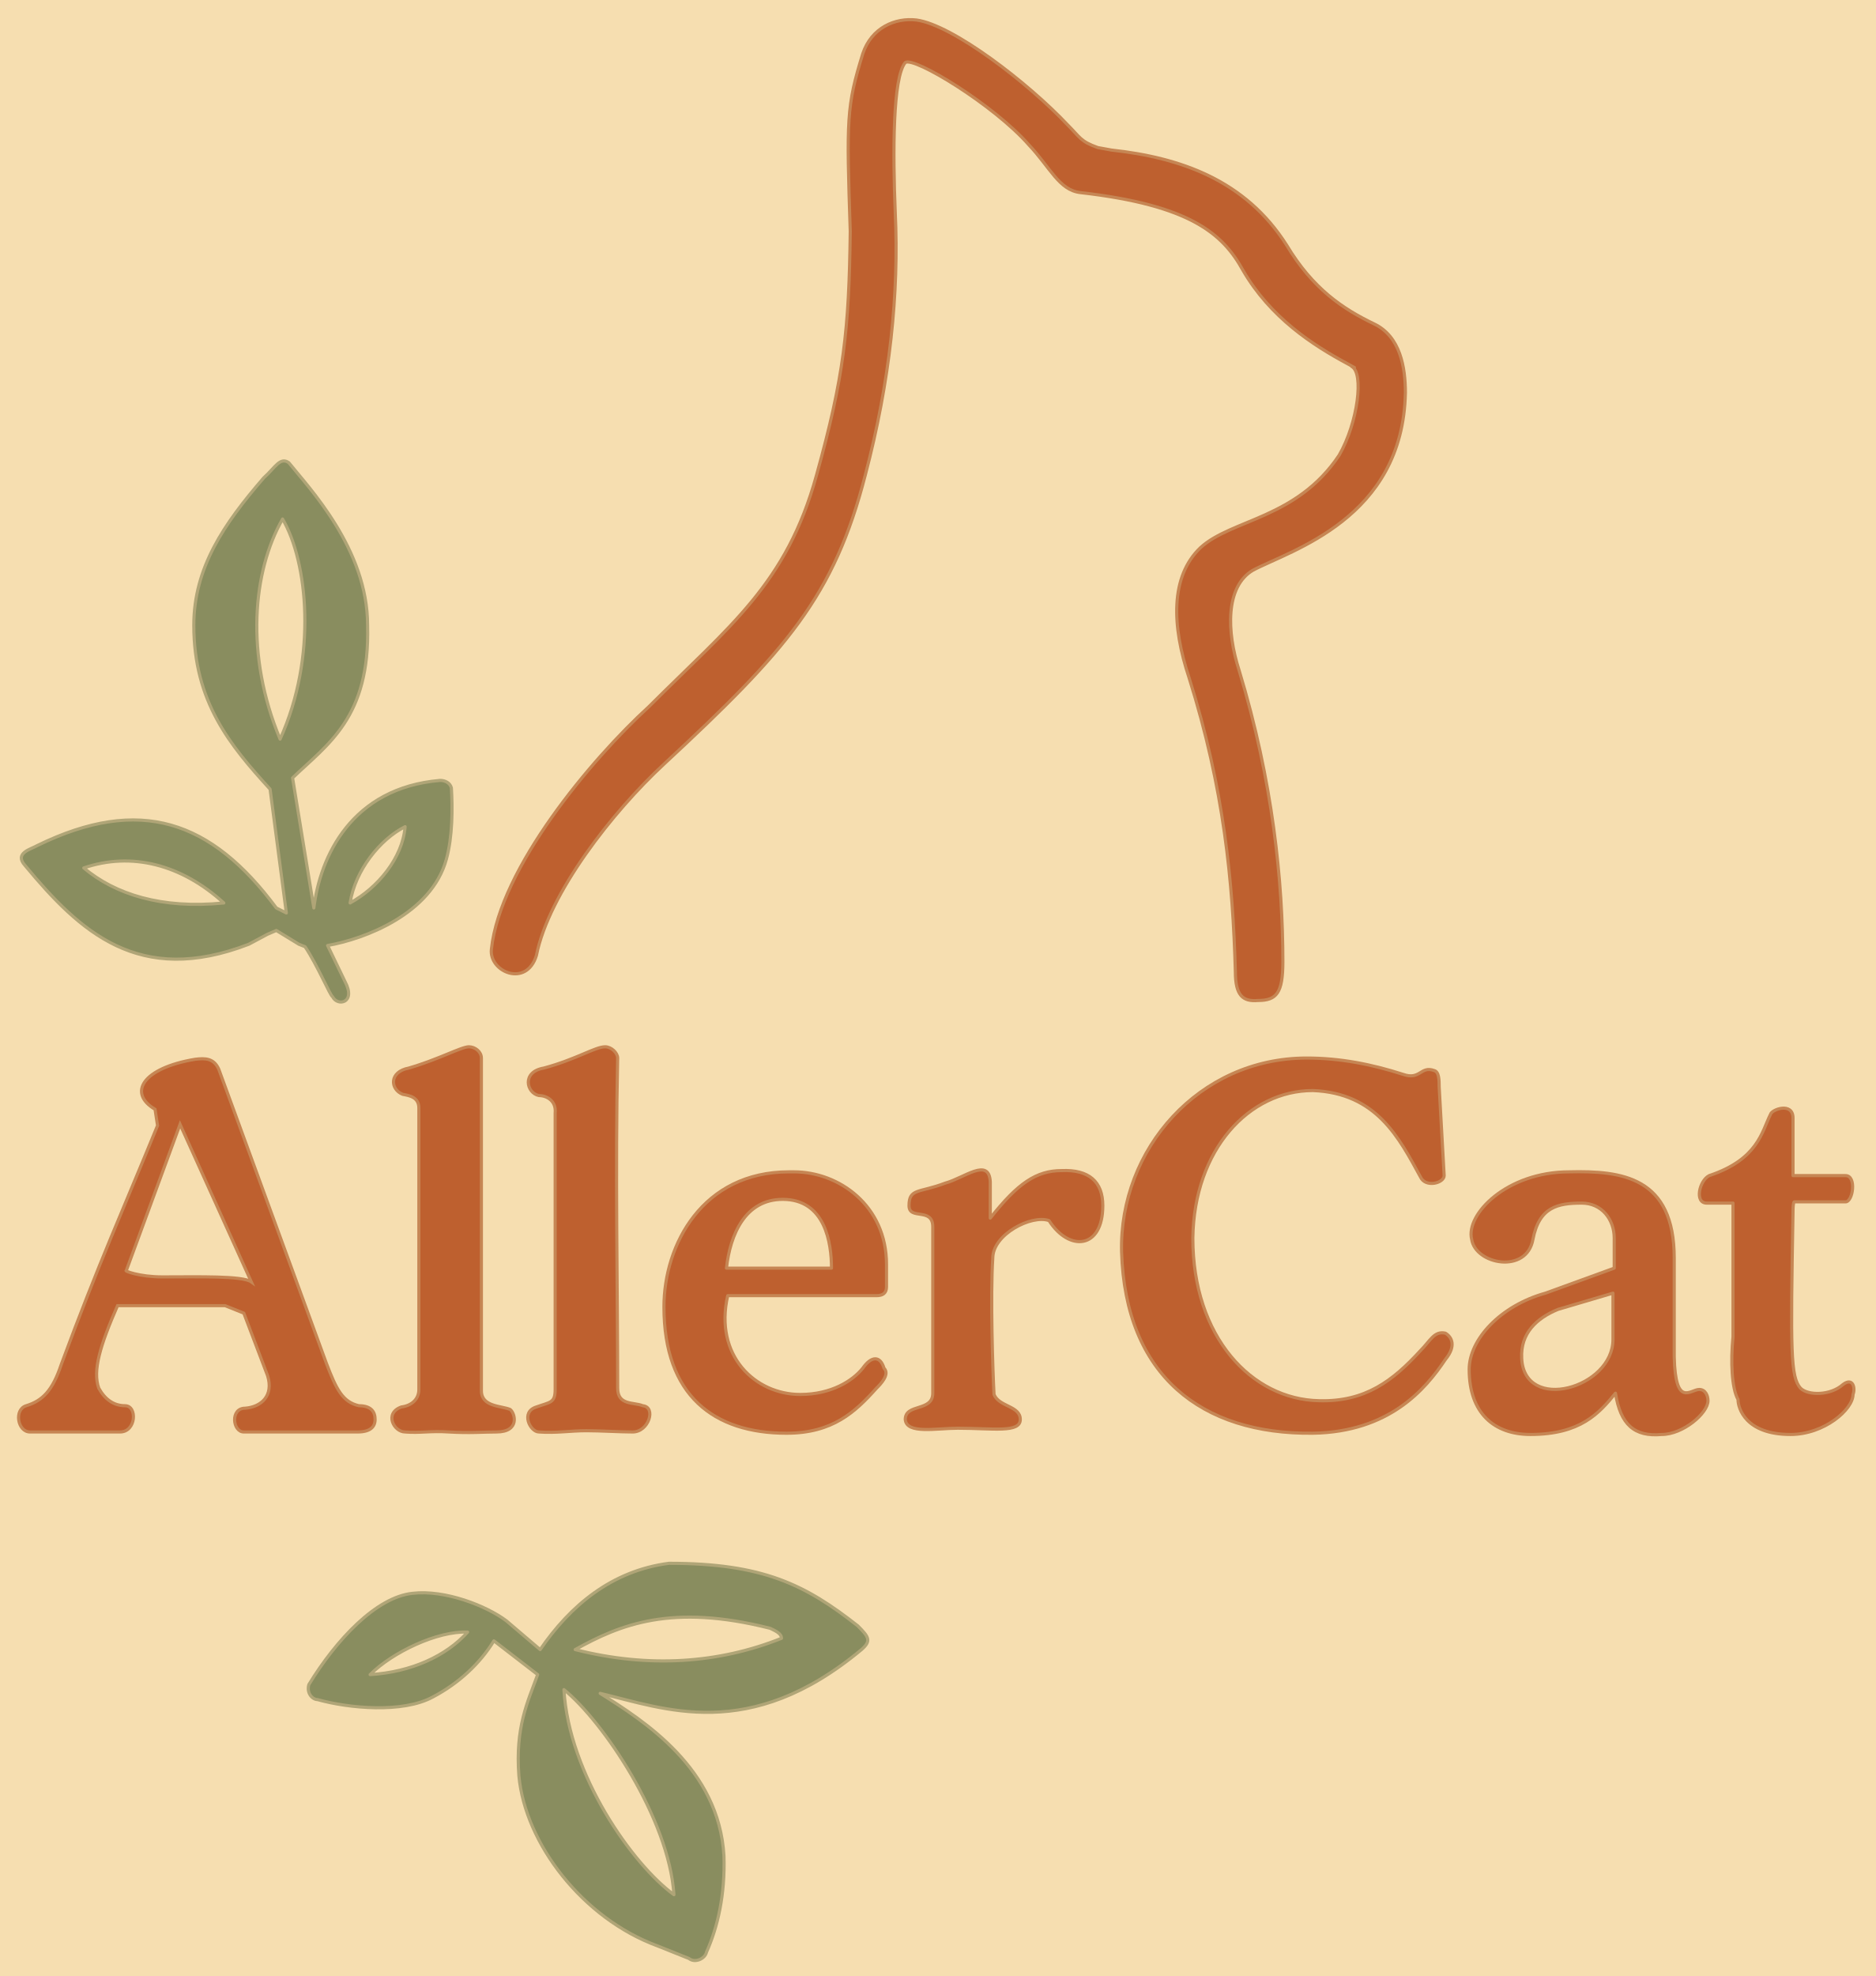
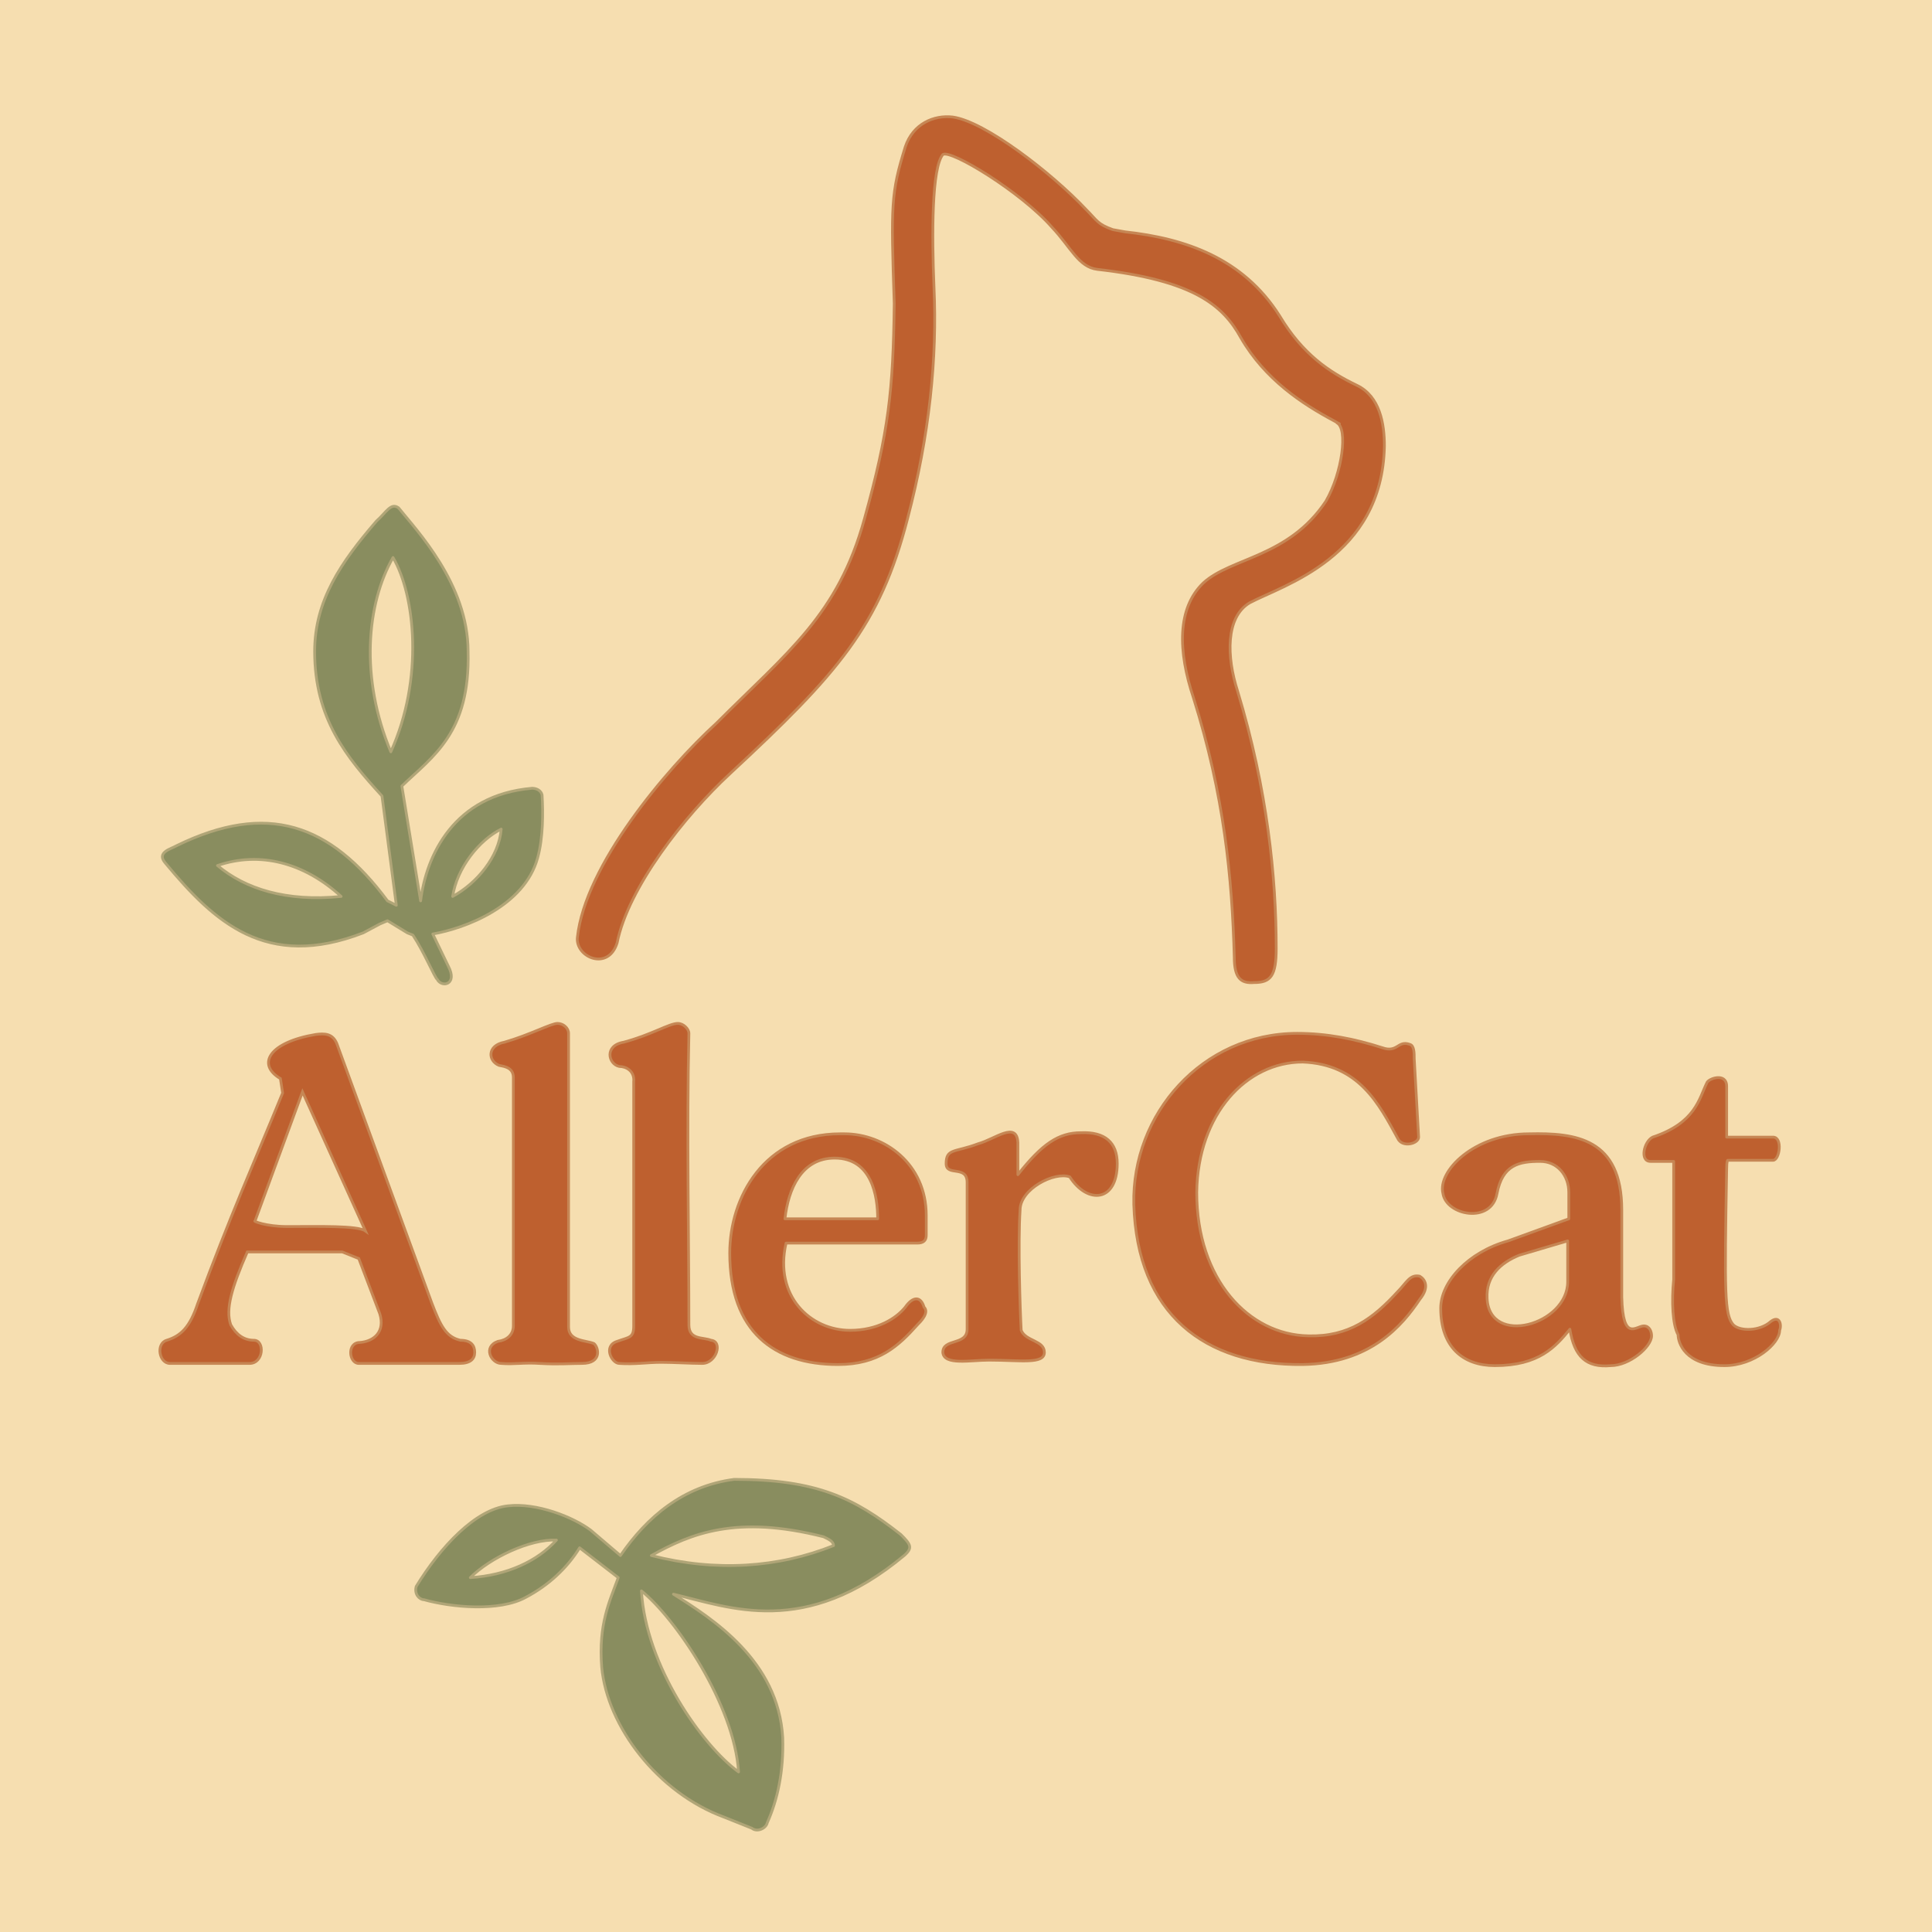
- <svg xmlns="http://www.w3.org/2000/svg" viewBox="0 0 150 158">
+ <svg xmlns="http://www.w3.org/2000/svg" viewBox="0 0 175 175">
  <style type="text/css">.cls-0 {fill:#F6DEB0;}
.cls-1 {fill:#BE602F;stroke:#C68654;stroke-width:0.25;stroke-linecap:round;stroke-linejoin:round;stroke-miterlimit:10;}
.cls-2 {fill:#898D5F;stroke:#B0A577;stroke-width:0.25;stroke-linecap:round;stroke-linejoin:round;stroke-miterlimit:10;}
.cls-3 {fill:#BE602F;stroke:#C68654;stroke-width:0.25;stroke-miterlimit:10;}
.cls-4 {fill:#BE602F;stroke:#C68654;stroke-width:0.25;stroke-linecap:round;stroke-linejoin:round;stroke-miterlimit:10;}</style>
-   <rect class="cls-0" width="150.3" height="158" />
-   <path class="cls-1" d="m87.8 11.8c-1.4-0.5-1.4-0.8-2.4-1.8-3.2-3.4-9.2-8-12.1-8.4-1.7-0.2-3.6 0.6-4.3 2.7-1.3 4.2-1.3 5.2-1 14.2-0.1 7.9-0.5 11.6-2.7 19.5-2.4 8.7-6.9 12-13.4 18.5-4.6 4.2-11.9 12.9-12.6 19.4-0.2 1.8 2.8 3.1 3.6 0.5 1-5 6.1-11.5 10.2-15.3 9.8-9.1 13.6-13.4 16.1-23.1 2-7.6 2.7-14.6 2.4-21-0.2-4.8-0.2-10.8 0.8-12 0.7-0.5 7.1 3.4 9.9 6.6 1.7 1.8 2.4 3.6 4.1 3.8 8.8 1 11.4 3.3 13 6.2 2.2 3.8 5.6 6 8.4 7.5 0.7 0.4 0.6 0.3 0.3 0.2 1 0.5 0.5 4.5-1 7.1-3.4 5.1-8.6 5.1-11.1 7.4-2.4 2.3-2.3 6.2-0.9 10.4 2.8 8.9 3.5 16.3 3.7 23.5 0 1.9 0.6 2.4 1.8 2.3 1.5 0 2-0.6 2-3.1 0-6.4-0.8-14.4-3.5-23.3-1-3.1-1.1-6.7 1.1-8 3-1.6 12-4.1 12.2-14.2 0-2-0.4-4.5-2.5-5.5-2.5-1.2-4.9-2.8-7-6.3-3.3-5.2-8.5-7-14-7.6l-1.1-0.2z" />
-   <path class="cls-2" d="m35.2 62.4c-7.1 0.6-9.6 6.1-10.1 10.2l-1.7-10.4c2.8-2.7 6.2-4.8 6-12.2 0-6.1-4.7-11-6.3-13-0.7-0.5-1.1 0.4-2 1.2-3.2 3.7-5.6 7.2-5.6 11.8 0 6.1 2.9 9.6 6.1 13.1l1.3 9.9-0.8-0.4c-5.2-7-10.9-9-19.1-5-0.5 0.3-1.9 0.6-1 1.6 4.4 5.3 9.1 9.7 17.9 6.3l1.5-0.8 0.7-0.3 1.8 1.1 0.5 0.2c1 1.5 2 3.9 2.2 4 0.4 0.8 1.9 0.5 1-1.2l-1.4-2.9c2.9-0.5 8.3-2.5 9.5-6.9 0.5-1.8 0.5-4.1 0.4-5.7-0.1-0.4-0.5-0.6-0.9-0.6zm-12.6-20.9c2 3.4 2.8 11-0.2 17.6-2.8-6.7-2.2-13.4 0.2-17.6zm-15.9 27.9c3.8-1.3 7.8-0.3 11.2 2.8-5 0.5-8.7-0.7-11.2-2.8zm21.3 2.8c0.4-2.6 2.4-5.1 4.4-6.1-0.2 2.5-2.2 4.9-4.4 6.1z" />
-   <path class="cls-2" d="m53.5 125c-4.6 0.6-7.9 3.4-10.3 6.9l-2.7-2.3c-1.6-1.2-4.9-2.5-7.5-2.2-2.9 0.3-6.1 3.7-8.3 7.3-0.2 0.7 0.3 1.2 0.7 1.2 2.5 0.7 6.8 1.1 9.2-0.2 2.1-1.1 3.8-2.7 4.9-4.5l3.5 2.7c-0.8 2.2-1.8 4.2-1.5 8.1 0.5 5.4 5.1 11.4 11.1 13.6l2.5 1c0.5 0.4 1.3 0 1.4-0.5 0.9-2 1.5-4.6 1.4-7.7-0.4-7-6.4-10.8-9.9-13 5.1 1.2 11.9 4 20.9-3.5 0.8-0.7 0.6-1-0.3-1.9-4.2-3.3-7.6-5-15.1-5zm-23.9 8.9c1.8-1.8 5.4-3.5 7.8-3.4-1.7 1.9-4.5 3.2-7.8 3.4zm24.3 17.6c-3.3-2.4-8.4-9.6-8.8-16.4 3.1 2.5 8.4 10.3 8.8 16.4zm-7.9-19.6c3.6-2 7.7-3.7 15.6-1.7 0.4 0.2 0.9 0.4 0.9 0.8-5 2-10.6 2.4-16.5 0.9z" />
-   <path class="cls-3" d="m30 113.5c0 0.6-0.4 1-1.4 1h-9.1c-0.9 0-1.1-1.9 0.1-1.9 1.3-0.1 2.3-1 1.8-2.6l-1.9-5-1.5-0.6h-8.6c-1.4 3.2-2 5.2-1.5 6.6 0.5 0.9 1.2 1.4 2.1 1.4 1 0 0.9 2.1-0.4 2.1h-7.2c-1 0-1.3-1.8-0.3-2.1 1.3-0.4 2.1-1.2 2.8-3.3 3-8.1 5-12.5 7.7-19.1l-0.2-1.3c-2.2-1.3-1-3.3 3.2-4 0.8-0.1 1.5-0.1 1.9 0.8l8.6 23.5c0.8 2.1 1.3 3.1 2.6 3.4 1 0 1.3 0.5 1.3 1.1zm-9.9-11-5.7-12.6-4.3 11.7c-0.2 0 1 0.5 2.9 0.5 2.9 0 6.4-0.1 7.1 0.4z" />
-   <path class="cls-4" d="m40.8 112.7c0.4 0.3 0.8 1.8-1.1 1.8-1.1 0-2.1 0.1-3.8 0-1.5-0.1-2.3 0.1-3.5 0-0.9 0-1.7-1.5-0.3-2 0.8-0.1 1.4-0.6 1.4-1.4v-22.5c0-0.9-0.8-1-1.3-1.1-1-0.4-1.1-1.8 0.5-2.1 2.4-0.7 4.2-1.7 4.8-1.7 0.5 0 1 0.4 1 0.9v26.6c0 1.3 1.6 1.2 2.3 1.5z" />
-   <path class="cls-4" d="m51.4 112.4c1.1 0.1 0.5 2.1-0.8 2.1-1 0-2.6-0.1-3.7-0.1-1.3 0-2.4 0.2-3.8 0.1-0.7 0-1.5-1.6-0.2-2 1.1-0.4 1.5-0.3 1.5-1.4v-22.1c0.1-1-0.7-1.4-1.3-1.4-1-0.2-1.4-1.9 0.4-2.2 2.6-0.7 4.1-1.7 4.9-1.7 0.5 0 1 0.5 1 0.9-0.2 8.9 0 18.5 0 26.4 0 1.4 1.3 1.1 2 1.4z" />
-   <path class="cls-4" d="m63.5 93.7c3.6 0 7.4 2.7 7.4 7.4v1.8c0 0.5-0.3 0.7-0.8 0.7h-11.9c-1.1 4.8 2.2 7.9 5.8 7.9 2.5 0 4.2-1.1 5-2.1 0.7-1 1.4-1 1.7 0 0.5 0.5-0.3 1.3-0.6 1.6-1.7 1.9-3.5 3.6-7.2 3.6-5.8 0-9.8-3-9.8-10.1 0-5 3.1-10.8 10-10.8h0.4zm3 7.7c0-2-0.5-5.5-3.9-5.5-3 0-4.2 2.8-4.5 5.5h8.4z" />
-   <path class="cls-4" d="m88.2 96.4c0 3.5-2.7 3.7-4.3 1.2-1.4-0.5-4.5 1.1-4.5 3-0.2 3 0 9.1 0.1 10.9 0.4 1 2.1 0.9 2.1 2s-2.2 0.7-5 0.7c-1.7 0-4.1 0.5-4.2-0.7 0-1.3 2.2-0.6 2.2-2.1v-13.3c0-1.6-1.9-0.5-1.9-1.7 0-1.4 0.8-1 2.9-1.8 1.5-0.4 3.5-2.1 3.6-0.1v2.9c2.2-2.8 3.7-3.8 5.7-3.8 2.2-0.1 3.3 0.9 3.3 2.8z" />
-   <path class="cls-4" d="m115.6 106.6c0.5 0.3 0.9 1 0 2.1-1.6 2.4-4.5 5.8-10.6 5.9-8.9 0.1-15-4.6-15.3-14.5-0.2-8.2 6.2-15.5 14.8-15.5 2.7 0 5.2 0.5 7.7 1.3 1.4 0.5 1.4-0.7 2.5-0.3 0.4 0.1 0.4 0.8 0.4 1.3l0.4 7.1c0 0.6-1.5 1-1.9 0.1-1.7-3.1-3.5-6.7-8.6-6.9-5.1 0-9.5 4.7-9.6 11.8 0 7.9 4.7 12.9 10.1 13 3.7 0.1 5.9-1.6 8.1-4 0.8-0.8 1.1-1.6 2-1.4z" />
-   <path class="cls-4" d="m136.6 112c0 1-2 2.7-3.7 2.7-2.2 0.2-3.3-0.8-3.7-3.3-1.3 1.6-2.8 3.3-6.8 3.3-2.9 0-4.9-1.7-4.9-5.2 0-2.4 2.5-5.1 6.1-6.1l5.5-2v-2.4c0-1.5-1-2.8-2.6-2.8-1.9 0-3.4 0.3-3.9 2.9-0.5 2.8-4.6 2-4.9 0-0.5-2 2.8-5.4 7.8-5.4 4.2-0.1 8.4 0.4 8.4 6.9v7.9c0.1 4.1 1.3 2.6 2 2.6 0.5 0 0.7 0.5 0.7 0.9zm-7.6-4.9v-3.7l-4.4 1.3c-1.7 0.7-3 1.9-2.9 3.9 0.2 4.4 7.3 2.4 7.3-1.5z" />
-   <path class="cls-4" d="m148.2 111.5c0 1.2-2.3 3.2-5 3.2-3.6 0-4.2-2.1-4.2-2.8-0.5-0.9-0.6-3-0.4-5v-10.7h-2.1c-1 0-0.6-1.8 0.2-2.2 3.9-1.3 4.2-3.5 4.9-4.9 0.1-0.4 1.8-1 1.8 0.3v4.6h4.2c0.9 0 0.6 2.1 0 2.1h-4.1s-0.1 0-0.1 0.8c-0.2 11.2-0.2 13.2 0.6 14.1 0.6 0.6 2.4 0.6 3.4-0.3 0.8-0.6 1 0.3 0.8 0.8z" />
+   <rect class="cls-0" width="175" height="175" />
+   <g transform="translate(13, 9)">
+     <path class="cls-1" d="m87.8 11.8c-1.4-0.5-1.4-0.8-2.4-1.8-3.2-3.4-9.2-8-12.1-8.4-1.7-0.2-3.6 0.6-4.3 2.7-1.3 4.2-1.3 5.2-1 14.2-0.1 7.9-0.5 11.6-2.7 19.5-2.4 8.7-6.9 12-13.4 18.5-4.6 4.2-11.9 12.9-12.6 19.4-0.2 1.8 2.8 3.1 3.6 0.5 1-5 6.1-11.5 10.2-15.3 9.8-9.1 13.6-13.4 16.1-23.1 2-7.6 2.7-14.6 2.4-21-0.2-4.8-0.2-10.8 0.8-12 0.7-0.5 7.1 3.4 9.9 6.6 1.7 1.8 2.4 3.6 4.1 3.8 8.8 1 11.4 3.3 13 6.2 2.2 3.8 5.6 6 8.4 7.5 0.7 0.4 0.6 0.3 0.3 0.2 1 0.5 0.5 4.5-1 7.1-3.4 5.1-8.6 5.1-11.1 7.4-2.4 2.3-2.3 6.2-0.9 10.4 2.8 8.9 3.5 16.3 3.7 23.5 0 1.9 0.6 2.4 1.8 2.3 1.5 0 2-0.6 2-3.1 0-6.4-0.8-14.4-3.5-23.3-1-3.1-1.1-6.7 1.1-8 3-1.6 12-4.1 12.2-14.2 0-2-0.4-4.5-2.5-5.5-2.5-1.2-4.9-2.8-7-6.3-3.3-5.2-8.5-7-14-7.6l-1.1-0.2z" />
+     <path class="cls-2" d="m35.2 62.4c-7.1 0.6-9.6 6.1-10.1 10.2l-1.7-10.4c2.8-2.7 6.2-4.8 6-12.2 0-6.1-4.7-11-6.3-13-0.7-0.5-1.1 0.4-2 1.2-3.2 3.7-5.6 7.2-5.6 11.8 0 6.1 2.9 9.6 6.1 13.1l1.3 9.9-0.8-0.4c-5.2-7-10.9-9-19.1-5-0.5 0.3-1.9 0.6-1 1.6 4.4 5.3 9.1 9.7 17.9 6.3l1.5-0.8 0.7-0.3 1.8 1.1 0.5 0.2c1 1.5 2 3.9 2.2 4 0.4 0.8 1.9 0.5 1-1.2l-1.4-2.9c2.9-0.5 8.3-2.5 9.5-6.9 0.5-1.8 0.5-4.1 0.4-5.7-0.1-0.4-0.5-0.6-0.9-0.6zm-12.6-20.9c2 3.4 2.8 11-0.2 17.6-2.8-6.7-2.2-13.4 0.2-17.6zm-15.9 27.9c3.8-1.3 7.8-0.3 11.2 2.8-5 0.5-8.7-0.7-11.2-2.8zm21.3 2.8c0.4-2.6 2.4-5.1 4.4-6.1-0.2 2.5-2.2 4.9-4.4 6.1z" />
+     <path class="cls-2" d="m53.5 125c-4.6 0.6-7.9 3.4-10.3 6.9l-2.7-2.3c-1.6-1.2-4.9-2.5-7.5-2.2-2.9 0.3-6.1 3.7-8.3 7.3-0.2 0.7 0.3 1.2 0.7 1.2 2.5 0.7 6.8 1.1 9.2-0.2 2.1-1.1 3.8-2.7 4.9-4.5l3.5 2.7c-0.8 2.2-1.8 4.2-1.5 8.1 0.5 5.4 5.1 11.4 11.1 13.6l2.5 1c0.5 0.4 1.3 0 1.4-0.5 0.9-2 1.5-4.6 1.4-7.7-0.4-7-6.4-10.8-9.9-13 5.1 1.2 11.9 4 20.9-3.5 0.8-0.7 0.6-1-0.3-1.9-4.2-3.3-7.6-5-15.1-5zm-23.9 8.9c1.8-1.8 5.4-3.5 7.8-3.4-1.7 1.9-4.5 3.2-7.8 3.4zm24.3 17.6c-3.3-2.4-8.4-9.6-8.8-16.4 3.1 2.5 8.4 10.3 8.8 16.4zm-7.9-19.6c3.6-2 7.7-3.7 15.6-1.7 0.4 0.2 0.9 0.4 0.9 0.8-5 2-10.6 2.4-16.5 0.9z" />
+     <path class="cls-3" d="m30 113.5c0 0.6-0.4 1-1.4 1h-9.1c-0.9 0-1.1-1.9 0.1-1.9 1.3-0.1 2.3-1 1.8-2.6l-1.9-5-1.5-0.6h-8.6c-1.4 3.2-2 5.2-1.5 6.6 0.5 0.9 1.2 1.4 2.1 1.4 1 0 0.9 2.1-0.4 2.1h-7.2c-1 0-1.3-1.8-0.3-2.1 1.3-0.4 2.1-1.2 2.8-3.3 3-8.1 5-12.5 7.7-19.1l-0.2-1.3c-2.2-1.3-1-3.3 3.2-4 0.8-0.1 1.5-0.1 1.9 0.8l8.6 23.5c0.8 2.1 1.3 3.1 2.6 3.4 1 0 1.3 0.5 1.3 1.1zm-9.9-11-5.7-12.6-4.3 11.7c-0.2 0 1 0.5 2.9 0.5 2.9 0 6.4-0.1 7.1 0.4z" />
+     <path class="cls-4" d="m40.8 112.7c0.4 0.3 0.8 1.8-1.1 1.8-1.1 0-2.1 0.1-3.8 0-1.5-0.1-2.3 0.1-3.5 0-0.9 0-1.7-1.5-0.3-2 0.8-0.1 1.4-0.6 1.4-1.4v-22.5c0-0.9-0.8-1-1.3-1.1-1-0.4-1.1-1.8 0.5-2.1 2.4-0.7 4.2-1.7 4.8-1.7 0.5 0 1 0.4 1 0.9v26.6c0 1.3 1.6 1.2 2.3 1.5z" />
+     <path class="cls-4" d="m51.4 112.4c1.1 0.1 0.5 2.1-0.8 2.1-1 0-2.6-0.1-3.7-0.1-1.3 0-2.4 0.2-3.8 0.1-0.7 0-1.5-1.6-0.2-2 1.1-0.4 1.5-0.3 1.5-1.4v-22.1c0.1-1-0.7-1.4-1.3-1.4-1-0.2-1.4-1.9 0.4-2.2 2.6-0.7 4.1-1.7 4.9-1.7 0.5 0 1 0.5 1 0.9-0.2 8.9 0 18.5 0 26.4 0 1.4 1.3 1.1 2 1.4z" />
+     <path class="cls-4" d="m63.5 93.7c3.6 0 7.4 2.7 7.4 7.4v1.8c0 0.5-0.3 0.7-0.8 0.7h-11.9c-1.1 4.8 2.2 7.9 5.8 7.9 2.5 0 4.2-1.1 5-2.1 0.7-1 1.4-1 1.7 0 0.5 0.5-0.3 1.3-0.6 1.6-1.7 1.9-3.5 3.6-7.2 3.6-5.8 0-9.8-3-9.8-10.1 0-5 3.1-10.8 10-10.8h0.4zm3 7.7c0-2-0.5-5.5-3.9-5.5-3 0-4.2 2.8-4.5 5.5h8.4z" />
+     <path class="cls-4" d="m88.2 96.4c0 3.5-2.7 3.7-4.3 1.2-1.4-0.5-4.5 1.1-4.5 3-0.2 3 0 9.1 0.1 10.9 0.4 1 2.1 0.9 2.1 2s-2.2 0.7-5 0.7c-1.7 0-4.1 0.5-4.2-0.7 0-1.3 2.2-0.6 2.2-2.1v-13.3c0-1.6-1.9-0.5-1.9-1.7 0-1.4 0.8-1 2.9-1.8 1.5-0.4 3.5-2.1 3.6-0.1v2.9c2.2-2.8 3.7-3.8 5.7-3.8 2.2-0.1 3.3 0.9 3.3 2.8z" />
+     <path class="cls-4" d="m115.6 106.6c0.5 0.3 0.9 1 0 2.1-1.6 2.4-4.5 5.8-10.6 5.9-8.9 0.1-15-4.6-15.3-14.5-0.2-8.2 6.2-15.5 14.8-15.5 2.7 0 5.2 0.5 7.7 1.3 1.4 0.5 1.4-0.7 2.5-0.3 0.4 0.1 0.4 0.8 0.4 1.3l0.4 7.1c0 0.6-1.5 1-1.9 0.1-1.7-3.1-3.5-6.7-8.6-6.9-5.1 0-9.5 4.7-9.6 11.8 0 7.9 4.7 12.9 10.1 13 3.7 0.1 5.9-1.6 8.1-4 0.8-0.8 1.1-1.6 2-1.4z" />
+     <path class="cls-4" d="m136.6 112c0 1-2 2.7-3.7 2.7-2.2 0.2-3.3-0.8-3.7-3.3-1.3 1.6-2.8 3.3-6.8 3.3-2.9 0-4.9-1.7-4.9-5.2 0-2.4 2.5-5.1 6.1-6.1l5.5-2v-2.4c0-1.5-1-2.8-2.6-2.8-1.9 0-3.4 0.3-3.9 2.9-0.5 2.8-4.6 2-4.9 0-0.5-2 2.8-5.4 7.8-5.4 4.2-0.1 8.4 0.4 8.4 6.9v7.9c0.1 4.1 1.3 2.6 2 2.6 0.5 0 0.7 0.5 0.7 0.9zm-7.6-4.9v-3.7l-4.4 1.3c-1.7 0.7-3 1.9-2.9 3.9 0.2 4.4 7.3 2.4 7.3-1.5z" />
+     <path class="cls-4" d="m148.2 111.5c0 1.2-2.3 3.2-5 3.2-3.6 0-4.2-2.1-4.2-2.8-0.5-0.9-0.6-3-0.4-5v-10.7h-2.1c-1 0-0.6-1.8 0.2-2.2 3.9-1.3 4.2-3.5 4.9-4.9 0.1-0.4 1.8-1 1.8 0.3v4.6h4.2c0.9 0 0.6 2.1 0 2.1h-4.1s-0.1 0-0.1 0.8c-0.2 11.2-0.2 13.2 0.6 14.1 0.6 0.6 2.4 0.6 3.4-0.3 0.8-0.6 1 0.3 0.8 0.8z" />
+   </g>
</svg>
